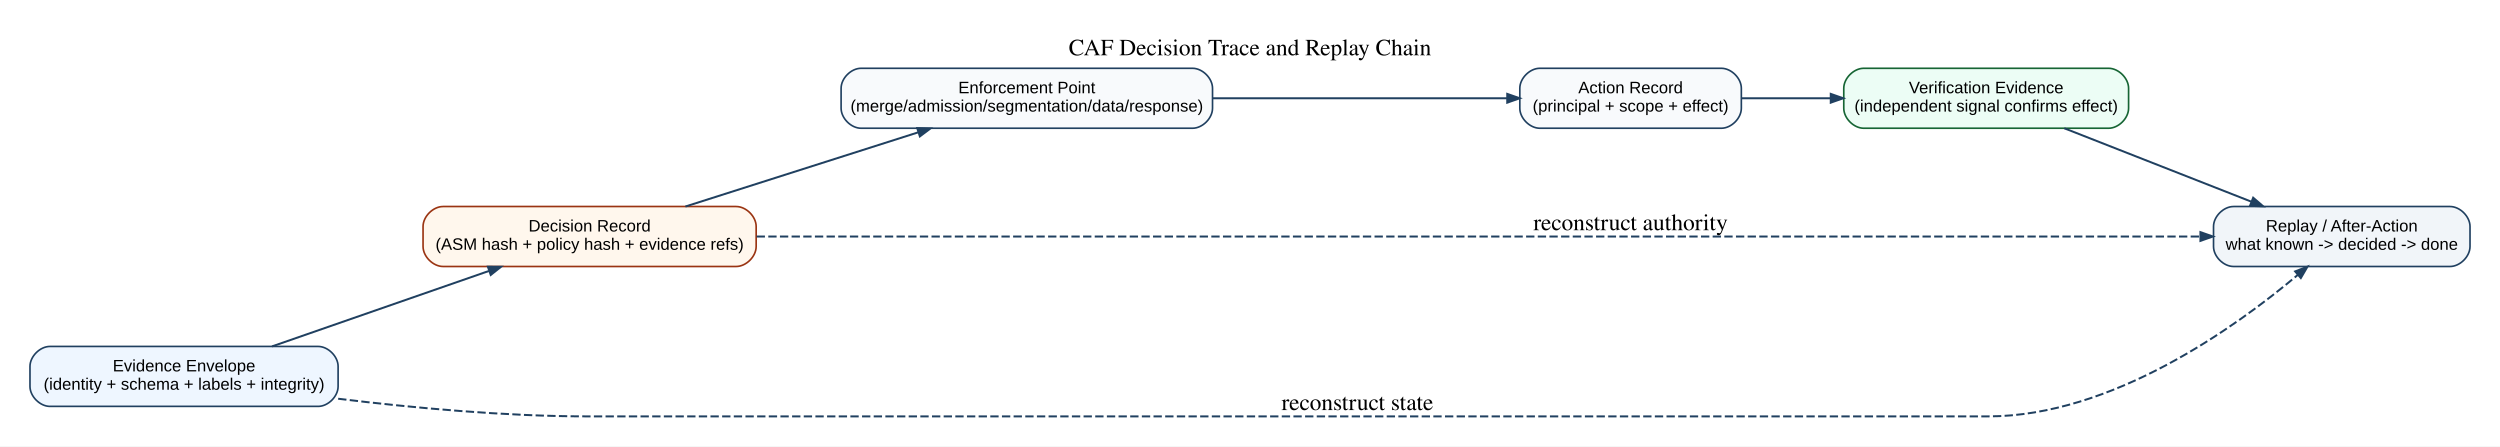
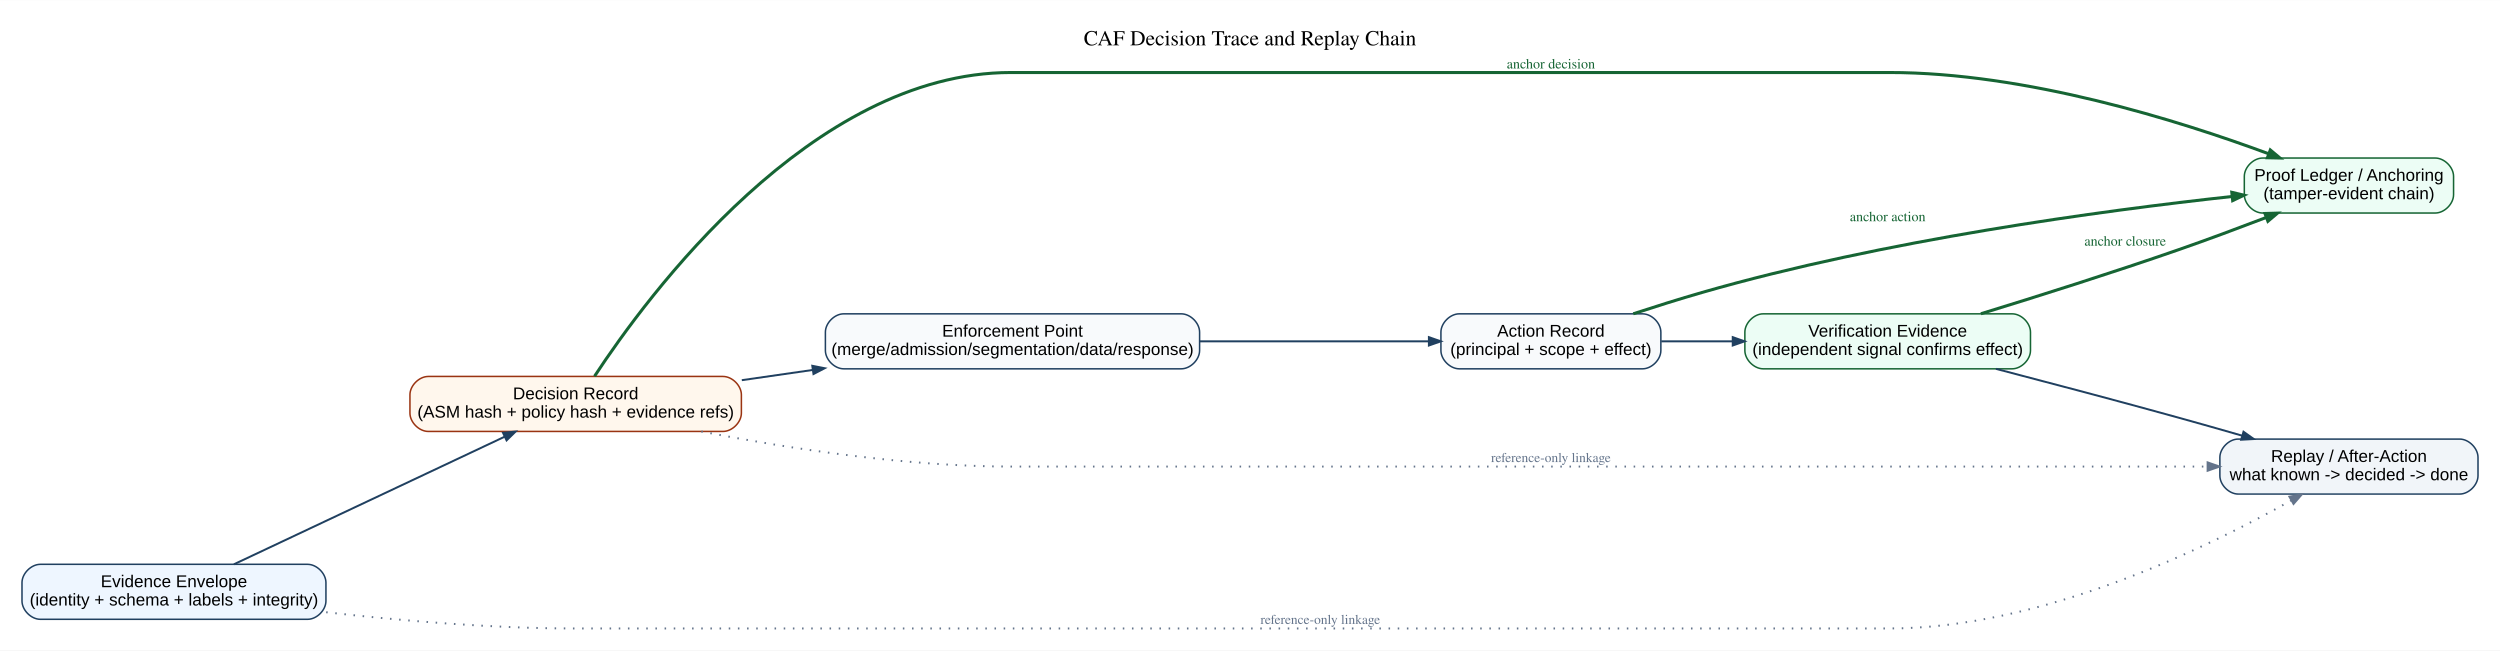
- <svg xmlns="http://www.w3.org/2000/svg" width="1501pt" height="268pt" viewBox="0.00 0.00 1501.00 268.00">
-   <g id="graph0" class="graph" transform="scale(1 1) rotate(0) translate(18 250)">
-     <polygon fill="white" stroke="transparent" points="-18,18 -18,-250 1483,-250 1483,18 -18,18" />
-     <text text-anchor="middle" x="732.5" y="-216.8" font-family="Times,serif" font-size="14.00">CAF Decision Trace and Replay Chain</text>
+ <svg xmlns="http://www.w3.org/2000/svg" width="1637pt" height="426pt" viewBox="0.00 0.00 1636.80 425.80">
+   <g id="graph0" class="graph" transform="scale(1 1) rotate(0) translate(14.4 411.4)">
+     <polygon fill="white" stroke="transparent" points="-14.4,14.4 -14.4,-411.4 1622.4,-411.4 1622.4,14.4 -14.4,14.4" />
+     <text text-anchor="middle" x="804" y="-381.8" font-family="Times,serif" font-size="14.00">CAF Decision Trace and Replay Chain</text>
    <g id="node1" class="node">
-       <path fill="#eef6ff" stroke="#204060" d="M173,-42C173,-42 12,-42 12,-42 6,-42 0,-36 0,-30 0,-30 0,-18 0,-18 0,-12 6,-6 12,-6 12,-6 173,-6 173,-6 179,-6 185,-12 185,-18 185,-18 185,-30 185,-30 185,-36 179,-42 173,-42" />
-       <text text-anchor="middle" x="92.5" y="-27" font-family="Arial" font-size="10.00">Evidence Envelope</text>
-       <text text-anchor="middle" x="92.5" y="-16" font-family="Arial" font-size="10.00">(identity + schema + labels + integrity)</text>
+       <path fill="#eef6ff" stroke="#204060" d="M187,-42C187,-42 12,-42 12,-42 6,-42 0,-36 0,-30 0,-30 0,-18 0,-18 0,-12 6,-6 12,-6 12,-6 187,-6 187,-6 193,-6 199,-12 199,-18 199,-18 199,-30 199,-30 199,-36 193,-42 187,-42" />
+       <text text-anchor="middle" x="99.5" y="-27.04" font-family="Arial" font-size="11.20">Evidence Envelope</text>
+       <text text-anchor="middle" x="99.5" y="-15.04" font-family="Arial" font-size="11.20">(identity + schema + labels + integrity)</text>
    </g>
    <g id="node2" class="node">
-       <path fill="#fff7ed" stroke="#9a3412" d="M424,-126C424,-126 248,-126 248,-126 242,-126 236,-120 236,-114 236,-114 236,-102 236,-102 236,-96 242,-90 248,-90 248,-90 424,-90 424,-90 430,-90 436,-96 436,-102 436,-102 436,-114 436,-114 436,-120 430,-126 424,-126" />
-       <text text-anchor="middle" x="336" y="-111" font-family="Arial" font-size="10.00">Decision Record</text>
-       <text text-anchor="middle" x="336" y="-100" font-family="Arial" font-size="10.00">(ASM hash + policy hash + evidence refs)</text>
+       <path fill="#fff7ed" stroke="#9a3412" d="M459,-165C459,-165 266,-165 266,-165 260,-165 254,-159 254,-153 254,-153 254,-141 254,-141 254,-135 260,-129 266,-129 266,-129 459,-129 459,-129 465,-129 471,-135 471,-141 471,-141 471,-153 471,-153 471,-159 465,-165 459,-165" />
+       <text text-anchor="middle" x="362.5" y="-150.04" font-family="Arial" font-size="11.20">Decision Record</text>
+       <text text-anchor="middle" x="362.5" y="-138.04" font-family="Arial" font-size="11.20">(ASM hash + policy hash + evidence refs)</text>
    </g>
    <g id="edge1" class="edge">
-       <path fill="none" stroke="#204060" stroke-width="1.2" d="M145.31,-42.02C183.54,-55.32 235.63,-73.44 275.55,-87.32" />
-       <polygon fill="#204060" stroke="#204060" stroke-width="1.2" points="274.92,-89.88 282.86,-89.86 276.64,-84.92 274.92,-89.88" />
+       <path fill="none" stroke="#204060" stroke-width="1.3" d="M138.73,-42.02C185.83,-64.21 265.76,-101.88 315.98,-125.55" />
+       <polygon fill="#204060" stroke="#204060" stroke-width="1.3" points="314.95,-128.08 323.17,-128.93 317.27,-123.14 314.95,-128.08" />
    </g>
    <g id="node6" class="node">
-       <path fill="#f1f5f9" stroke="#204060" d="M1453,-126C1453,-126 1323,-126 1323,-126 1317,-126 1311,-120 1311,-114 1311,-114 1311,-102 1311,-102 1311,-96 1317,-90 1323,-90 1323,-90 1453,-90 1453,-90 1459,-90 1465,-96 1465,-102 1465,-102 1465,-114 1465,-114 1465,-120 1459,-126 1453,-126" />
-       <text text-anchor="middle" x="1388" y="-111" font-family="Arial" font-size="10.00">Replay / After-Action</text>
-       <text text-anchor="middle" x="1388" y="-100" font-family="Arial" font-size="10.00">what known -&gt; decided -&gt; done</text>
+       <path fill="#f1f5f9" stroke="#204060" d="M1596,-124C1596,-124 1451,-124 1451,-124 1445,-124 1439,-118 1439,-112 1439,-112 1439,-100 1439,-100 1439,-94 1445,-88 1451,-88 1451,-88 1596,-88 1596,-88 1602,-88 1608,-94 1608,-100 1608,-100 1608,-112 1608,-112 1608,-118 1602,-124 1596,-124" />
+       <text text-anchor="middle" x="1523.5" y="-109.04" font-family="Arial" font-size="11.20">Replay / After-Action</text>
+       <text text-anchor="middle" x="1523.5" y="-97.04" font-family="Arial" font-size="11.20">what known -&gt; decided -&gt; done</text>
+     </g>
+     <g id="edge9" class="edge">
+       <path fill="none" stroke="#64748b" stroke-width="1.3" stroke-dasharray="1,5" d="M199.14,-10.63C247.91,-5.12 307.69,0 361.5,0 361.5,0 361.5,0 1222.5,0 1322.15,0 1430.33,-52.64 1485.54,-83.73" />
+       <polygon fill="#64748b" stroke="#64748b" stroke-width="1.3" points="1484.52,-86.29 1492.65,-87.78 1487.22,-81.54 1484.52,-86.29" />
+       <text text-anchor="middle" x="850" y="-2.96" font-family="Times,serif" font-size="8.80" fill="#64748b">reference-only linkage</text>
+     </g>
+     <g id="node3" class="node">
+       <path fill="#f8fafc" stroke="#204060" d="M759,-206C759,-206 538,-206 538,-206 532,-206 526,-200 526,-194 526,-194 526,-182 526,-182 526,-176 532,-170 538,-170 538,-170 759,-170 759,-170 765,-170 771,-176 771,-182 771,-182 771,-194 771,-194 771,-200 765,-206 759,-206" />
+       <text text-anchor="middle" x="648.5" y="-191.04" font-family="Arial" font-size="11.20">Enforcement Point</text>
+       <text text-anchor="middle" x="648.5" y="-179.04" font-family="Arial" font-size="11.20">(merge/admission/segmentation/data/response)</text>
+     </g>
+     <g id="edge2" class="edge">
+       <path fill="none" stroke="#204060" stroke-width="1.3" d="M471.27,-162.56C486.37,-164.74 502.02,-167 517.48,-169.23" />
+       <polygon fill="#204060" stroke="#204060" stroke-width="1.3" points="517.43,-171.98 525.54,-170.39 518.21,-166.58 517.43,-171.98" />
+     </g>
+     <g id="edge10" class="edge">
+       <path fill="none" stroke="#64748b" stroke-width="1.3" stroke-dasharray="1,5" d="M444.77,-128.96C501.32,-117.96 578.63,-106 647.5,-106 647.5,-106 647.5,-106 1222.5,-106 1292.41,-106 1371.48,-106 1430.89,-106" />
+       <polygon fill="#64748b" stroke="#64748b" stroke-width="1.3" points="1430.97,-108.73 1438.77,-106 1430.97,-103.27 1430.97,-108.73" />
+       <text text-anchor="middle" x="1001" y="-108.96" font-family="Times,serif" font-size="8.80" fill="#64748b">reference-only linkage</text>
+     </g>
+     <g id="node7" class="node">
+       <path fill="#ecfdf5" stroke="#166534" d="M1580,-308C1580,-308 1467,-308 1467,-308 1461,-308 1455,-302 1455,-296 1455,-296 1455,-284 1455,-284 1455,-278 1461,-272 1467,-272 1467,-272 1580,-272 1580,-272 1586,-272 1592,-278 1592,-284 1592,-284 1592,-296 1592,-296 1592,-302 1586,-308 1580,-308" />
+       <text text-anchor="middle" x="1523.5" y="-293.04" font-family="Arial" font-size="11.20">Proof Ledger / Anchoring</text>
+       <text text-anchor="middle" x="1523.5" y="-281.04" font-family="Arial" font-size="11.20">(tamper-evident chain)</text>
    </g>
    <g id="edge6" class="edge">
-       <path fill="none" stroke="#204060" stroke-width="1.2" stroke-dasharray="5,2" d="M185.03,-10.6C230.09,-5.1 285.28,0 335,0 335,0 335,0 1175.5,0 1249.66,0 1324.02,-53.32 1361.69,-85.03" />
-       <polygon fill="#204060" stroke="#204060" stroke-width="1.2" points="1360.01,-87.05 1367.42,-89.92 1363.42,-83.06 1360.01,-87.05" />
-       <text text-anchor="middle" x="797" y="-3.8" font-family="Times,serif" font-size="14.00">reconstruct state</text>
+       <path fill="none" stroke="#166534" stroke-width="2" d="M374.85,-165.13C409.05,-217.28 516.88,-364 647.5,-364 647.5,-364 647.5,-364 1222.5,-364 1311.88,-364 1412,-332.65 1471.02,-310.76" />
+       <polygon fill="#166534" stroke="#166534" stroke-width="2" points="1472.02,-313.3 1478.36,-308.01 1470.1,-308.19 1472.02,-313.3" />
+       <text text-anchor="middle" x="1001" y="-366.64" font-family="Times,serif" font-size="9.20" fill="#166534">anchor decision</text>
    </g>
-     <g id="node3" class="node">
-       <path fill="#f8fafc" stroke="#204060" d="M698,-209C698,-209 499,-209 499,-209 493,-209 487,-203 487,-197 487,-197 487,-185 487,-185 487,-179 493,-173 499,-173 499,-173 698,-173 698,-173 704,-173 710,-179 710,-185 710,-185 710,-197 710,-197 710,-203 704,-209 698,-209" />
-       <text text-anchor="middle" x="598.5" y="-194" font-family="Arial" font-size="10.00">Enforcement Point</text>
-       <text text-anchor="middle" x="598.5" y="-183" font-family="Arial" font-size="10.00">(merge/admission/segmentation/data/response)</text>
+     <g id="node4" class="node">
+       <path fill="#f8fafc" stroke="#204060" d="M1061,-206C1061,-206 941,-206 941,-206 935,-206 929,-200 929,-194 929,-194 929,-182 929,-182 929,-176 935,-170 941,-170 941,-170 1061,-170 1061,-170 1067,-170 1073,-176 1073,-182 1073,-182 1073,-194 1073,-194 1073,-200 1067,-206 1061,-206" />
+       <text text-anchor="middle" x="1001" y="-191.04" font-family="Arial" font-size="11.20">Action Record</text>
+       <text text-anchor="middle" x="1001" y="-179.04" font-family="Arial" font-size="11.20">(principal + scope + effect)</text>
    </g>
-     <g id="edge2" class="edge">
-       <path fill="none" stroke="#204060" stroke-width="1.2" d="M393.52,-126.01C434.69,-139.13 490.5,-156.91 533.34,-170.56" />
-       <polygon fill="#204060" stroke="#204060" stroke-width="1.2" points="532.69,-173.11 540.64,-172.88 534.29,-168.1 532.69,-173.11" />
+     <g id="edge3" class="edge">
+       <path fill="none" stroke="#204060" stroke-width="1.3" d="M771.1,-188C820.81,-188 876.89,-188 921.1,-188" />
+       <polygon fill="#204060" stroke="#204060" stroke-width="1.3" points="921.13,-190.73 928.93,-188 921.13,-185.27 921.13,-190.73" />
+     </g>
+     <g id="node5" class="node">
+       <path fill="#ecfdf5" stroke="#166534" d="M1303,-206C1303,-206 1140,-206 1140,-206 1134,-206 1128,-200 1128,-194 1128,-194 1128,-182 1128,-182 1128,-176 1134,-170 1140,-170 1140,-170 1303,-170 1303,-170 1309,-170 1315,-176 1315,-182 1315,-182 1315,-194 1315,-194 1315,-200 1309,-206 1303,-206" />
+       <text text-anchor="middle" x="1221.5" y="-191.04" font-family="Arial" font-size="11.20">Verification Evidence</text>
+       <text text-anchor="middle" x="1221.5" y="-179.04" font-family="Arial" font-size="11.20">(independent signal confirms effect)</text>
+     </g>
+     <g id="edge4" class="edge">
+       <path fill="none" stroke="#204060" stroke-width="1.3" d="M1073.24,-188C1088.09,-188 1104.01,-188 1119.69,-188" />
+       <polygon fill="#204060" stroke="#204060" stroke-width="1.3" points="1120.06,-190.73 1127.86,-188 1120.06,-185.27 1120.06,-190.73" />
    </g>
    <g id="edge7" class="edge">
-       <path fill="none" stroke="#204060" stroke-width="1.2" stroke-dasharray="5,2" d="M436.27,-108C484.87,-108 544.25,-108 597.5,-108 597.5,-108 597.5,-108 1175.5,-108 1217.5,-108 1264.18,-108 1302.99,-108" />
-       <polygon fill="#204060" stroke="#204060" stroke-width="1.2" points="1303.14,-110.63 1310.64,-108 1303.14,-105.38 1303.14,-110.63" />
-       <text text-anchor="middle" x="961" y="-111.8" font-family="Times,serif" font-size="14.00">reconstruct authority</text>
-     </g>
-     <g id="node4" class="node">
-       <path fill="#f8fafc" stroke="#204060" d="M1015.5,-209C1015.5,-209 906.5,-209 906.5,-209 900.5,-209 894.5,-203 894.5,-197 894.5,-197 894.5,-185 894.5,-185 894.5,-179 900.5,-173 906.5,-173 906.5,-173 1015.5,-173 1015.5,-173 1021.5,-173 1027.5,-179 1027.5,-185 1027.5,-185 1027.5,-197 1027.5,-197 1027.5,-203 1021.5,-209 1015.5,-209" />
-       <text text-anchor="middle" x="961" y="-194" font-family="Arial" font-size="10.00">Action Record</text>
-       <text text-anchor="middle" x="961" y="-183" font-family="Arial" font-size="10.00">(principal + scope + effect)</text>
-     </g>
-     <g id="edge3" class="edge">
-       <path fill="none" stroke="#204060" stroke-width="1.2" d="M710.11,-191C767.5,-191 836.01,-191 886.78,-191" />
-       <polygon fill="#204060" stroke="#204060" stroke-width="1.2" points="886.95,-193.63 894.45,-191 886.95,-188.38 886.95,-193.63" />
-     </g>
-     <g id="node5" class="node">
-       <path fill="#ecfdf5" stroke="#166534" d="M1248,-209C1248,-209 1101,-209 1101,-209 1095,-209 1089,-203 1089,-197 1089,-197 1089,-185 1089,-185 1089,-179 1095,-173 1101,-173 1101,-173 1248,-173 1248,-173 1254,-173 1260,-179 1260,-185 1260,-185 1260,-197 1260,-197 1260,-203 1254,-209 1248,-209" />
-       <text text-anchor="middle" x="1174.5" y="-194" font-family="Arial" font-size="10.00">Verification Evidence</text>
-       <text text-anchor="middle" x="1174.5" y="-183" font-family="Arial" font-size="10.00">(independent signal confirms effect)</text>
-     </g>
-     <g id="edge4" class="edge">
-       <path fill="none" stroke="#204060" stroke-width="1.2" d="M1027.76,-191C1044.63,-191 1063.09,-191 1081.04,-191" />
-       <polygon fill="#204060" stroke="#204060" stroke-width="1.2" points="1081.19,-193.63 1088.69,-191 1081.19,-188.38 1081.19,-193.63" />
+       <path fill="none" stroke="#166534" stroke-width="2" d="M1054.94,-206.04C1069.48,-210.79 1085.29,-215.77 1100,-220 1218.83,-254.21 1361.57,-273.51 1447.01,-282.84" />
+       <polygon fill="#166534" stroke="#166534" stroke-width="2" points="1446.8,-285.56 1454.84,-283.68 1447.38,-280.13 1446.8,-285.56" />
+       <text text-anchor="middle" x="1221.5" y="-266.64" font-family="Times,serif" font-size="9.20" fill="#166534">anchor action</text>
    </g>
    <g id="edge5" class="edge">
-       <path fill="none" stroke="#204060" stroke-width="1.2" d="M1221.39,-172.99C1254.4,-160.04 1299.01,-142.53 1333.61,-128.95" />
-       <polygon fill="#204060" stroke="#204060" stroke-width="1.2" points="1334.81,-131.3 1340.83,-126.12 1332.89,-126.41 1334.81,-131.3" />
+       <path fill="none" stroke="#204060" stroke-width="1.3" d="M1292.36,-169.99C1328.18,-160.65 1372.48,-148.93 1412,-138 1425.48,-134.27 1439.85,-130.19 1453.62,-126.22" />
+       <polygon fill="#204060" stroke="#204060" stroke-width="1.3" points="1454.47,-128.82 1461.2,-124.03 1452.95,-123.57 1454.47,-128.82" />
+     </g>
+     <g id="edge8" class="edge">
+       <path fill="none" stroke="#166534" stroke-width="2" d="M1282.53,-206.06C1319.94,-217.54 1368.98,-233.03 1412,-248 1430.74,-254.52 1451.09,-262.11 1469.15,-269.03" />
+       <polygon fill="#166534" stroke="#166534" stroke-width="2" points="1468.49,-271.69 1476.75,-271.94 1470.44,-266.6 1468.49,-271.69" />
+       <text text-anchor="middle" x="1377" y="-250.64" font-family="Times,serif" font-size="9.20" fill="#166534">anchor closure</text>
    </g>
  </g>
</svg>
